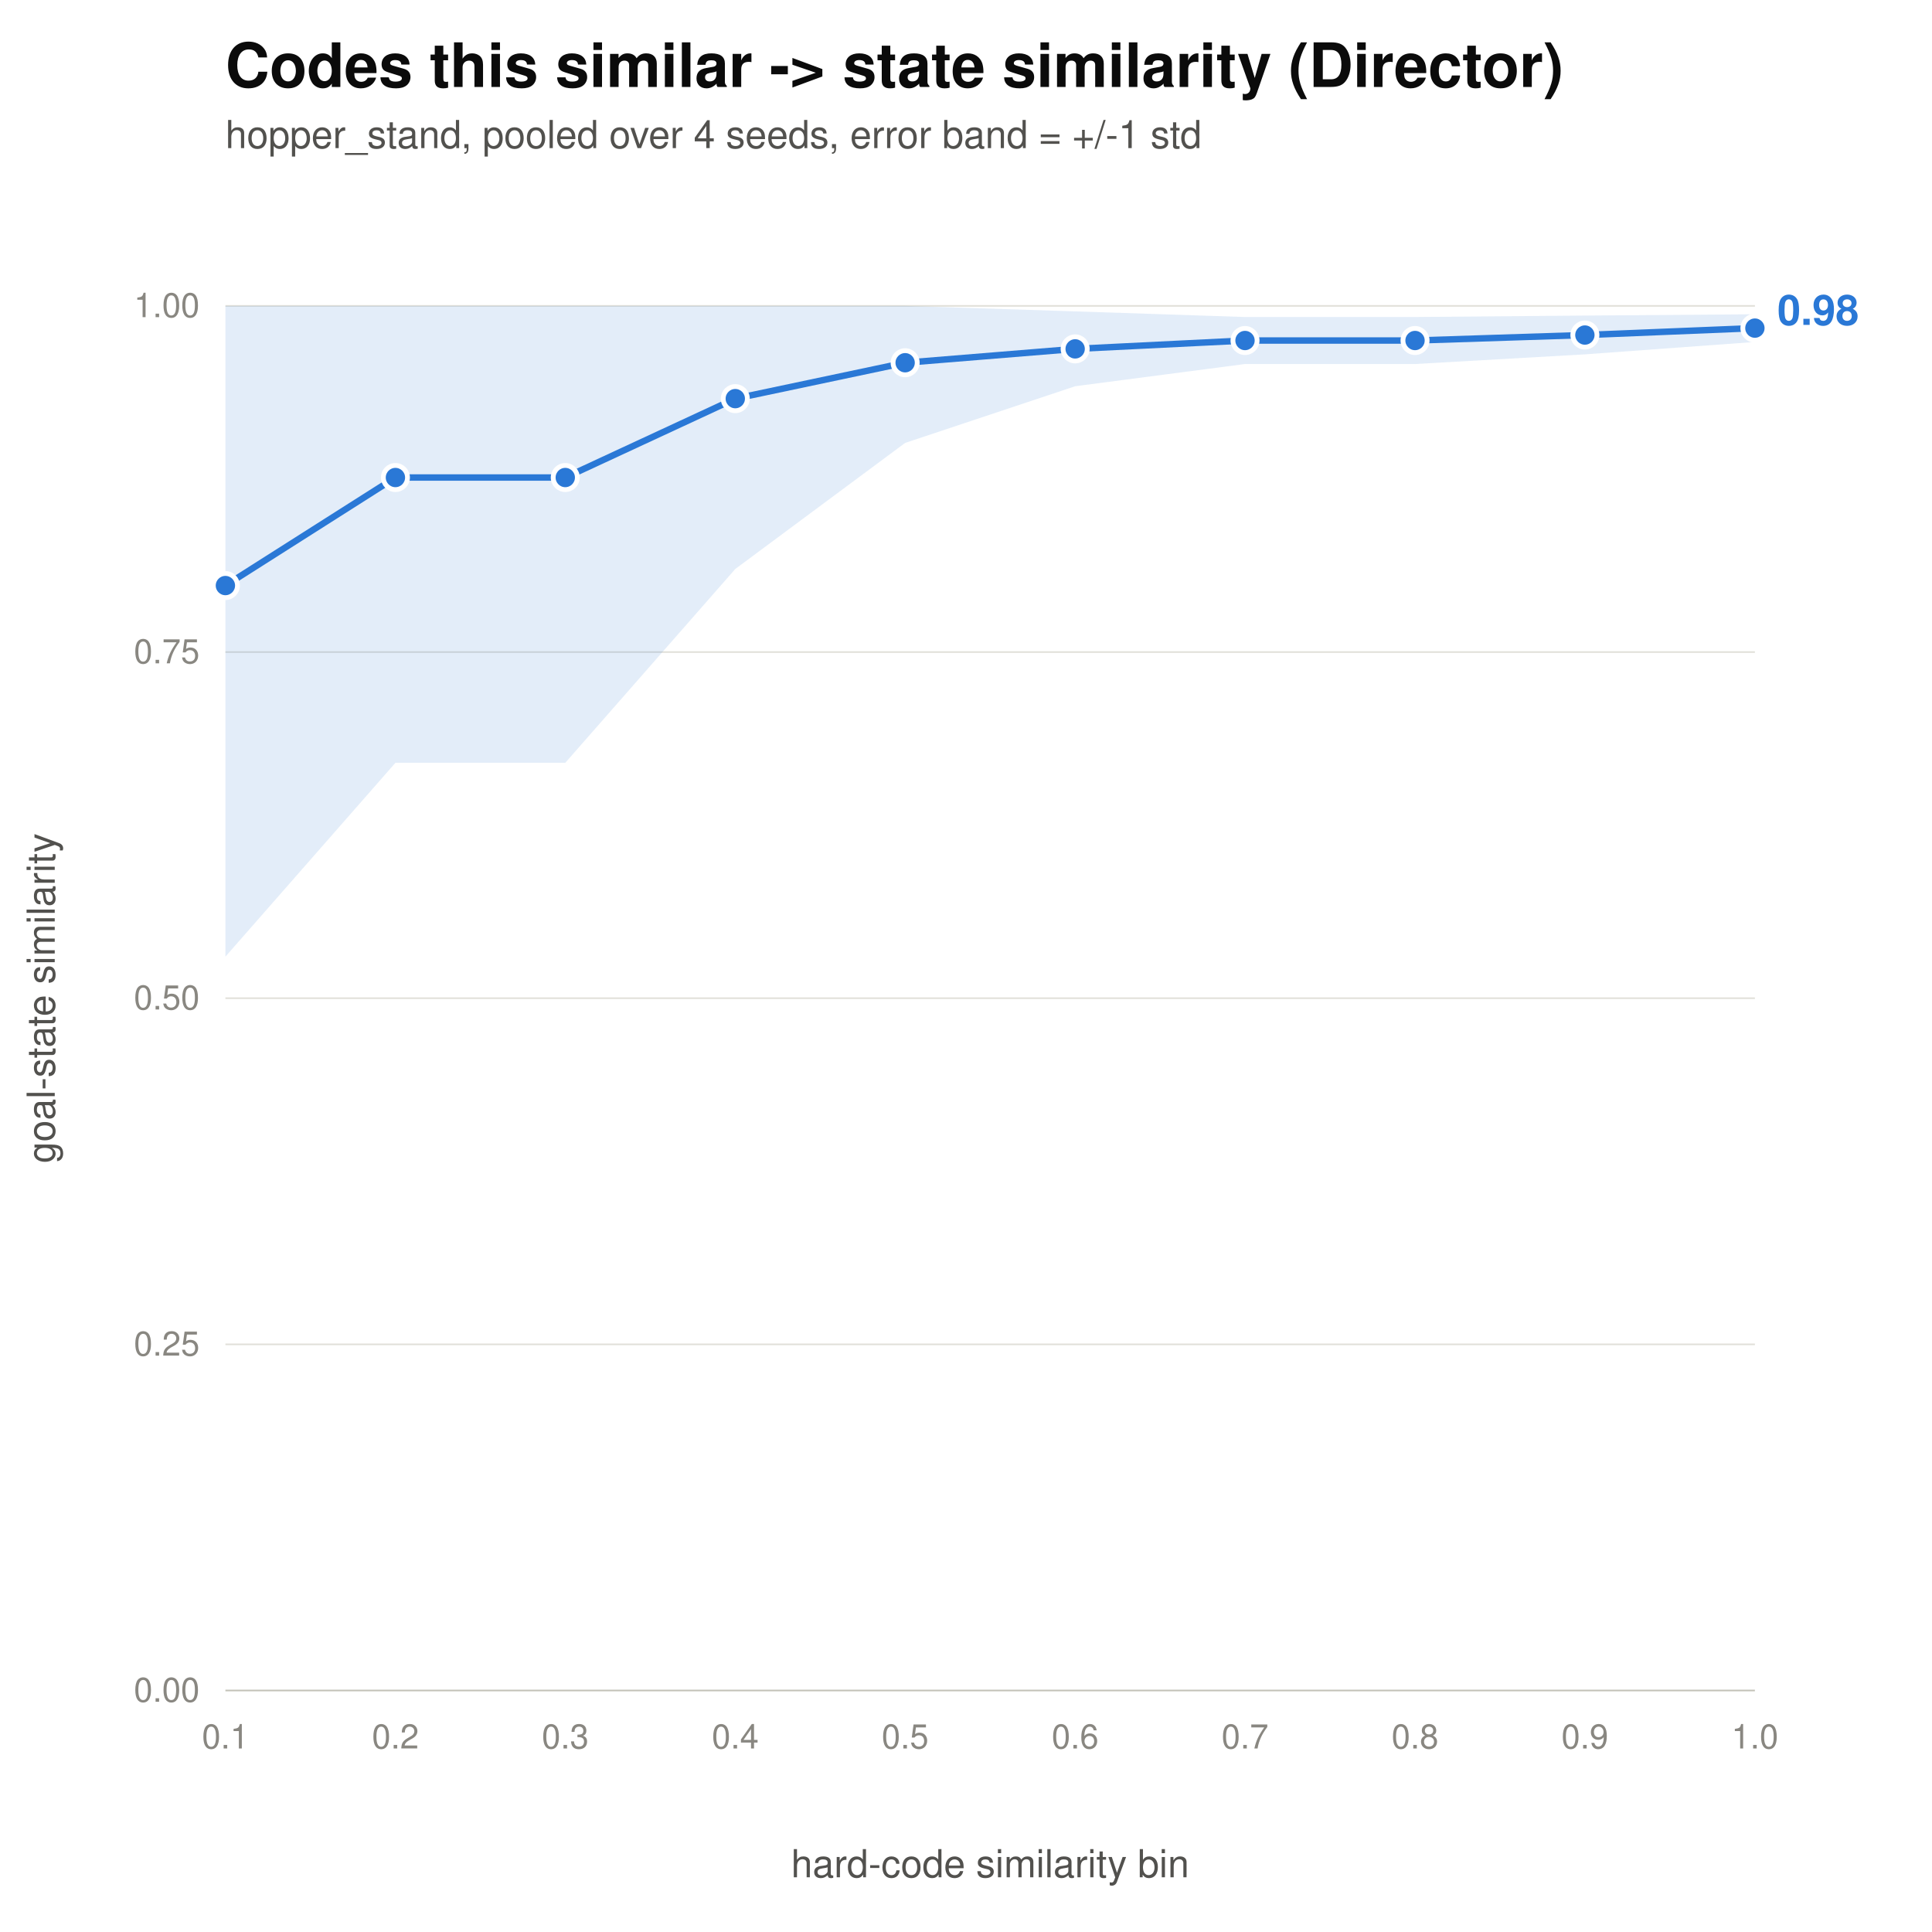
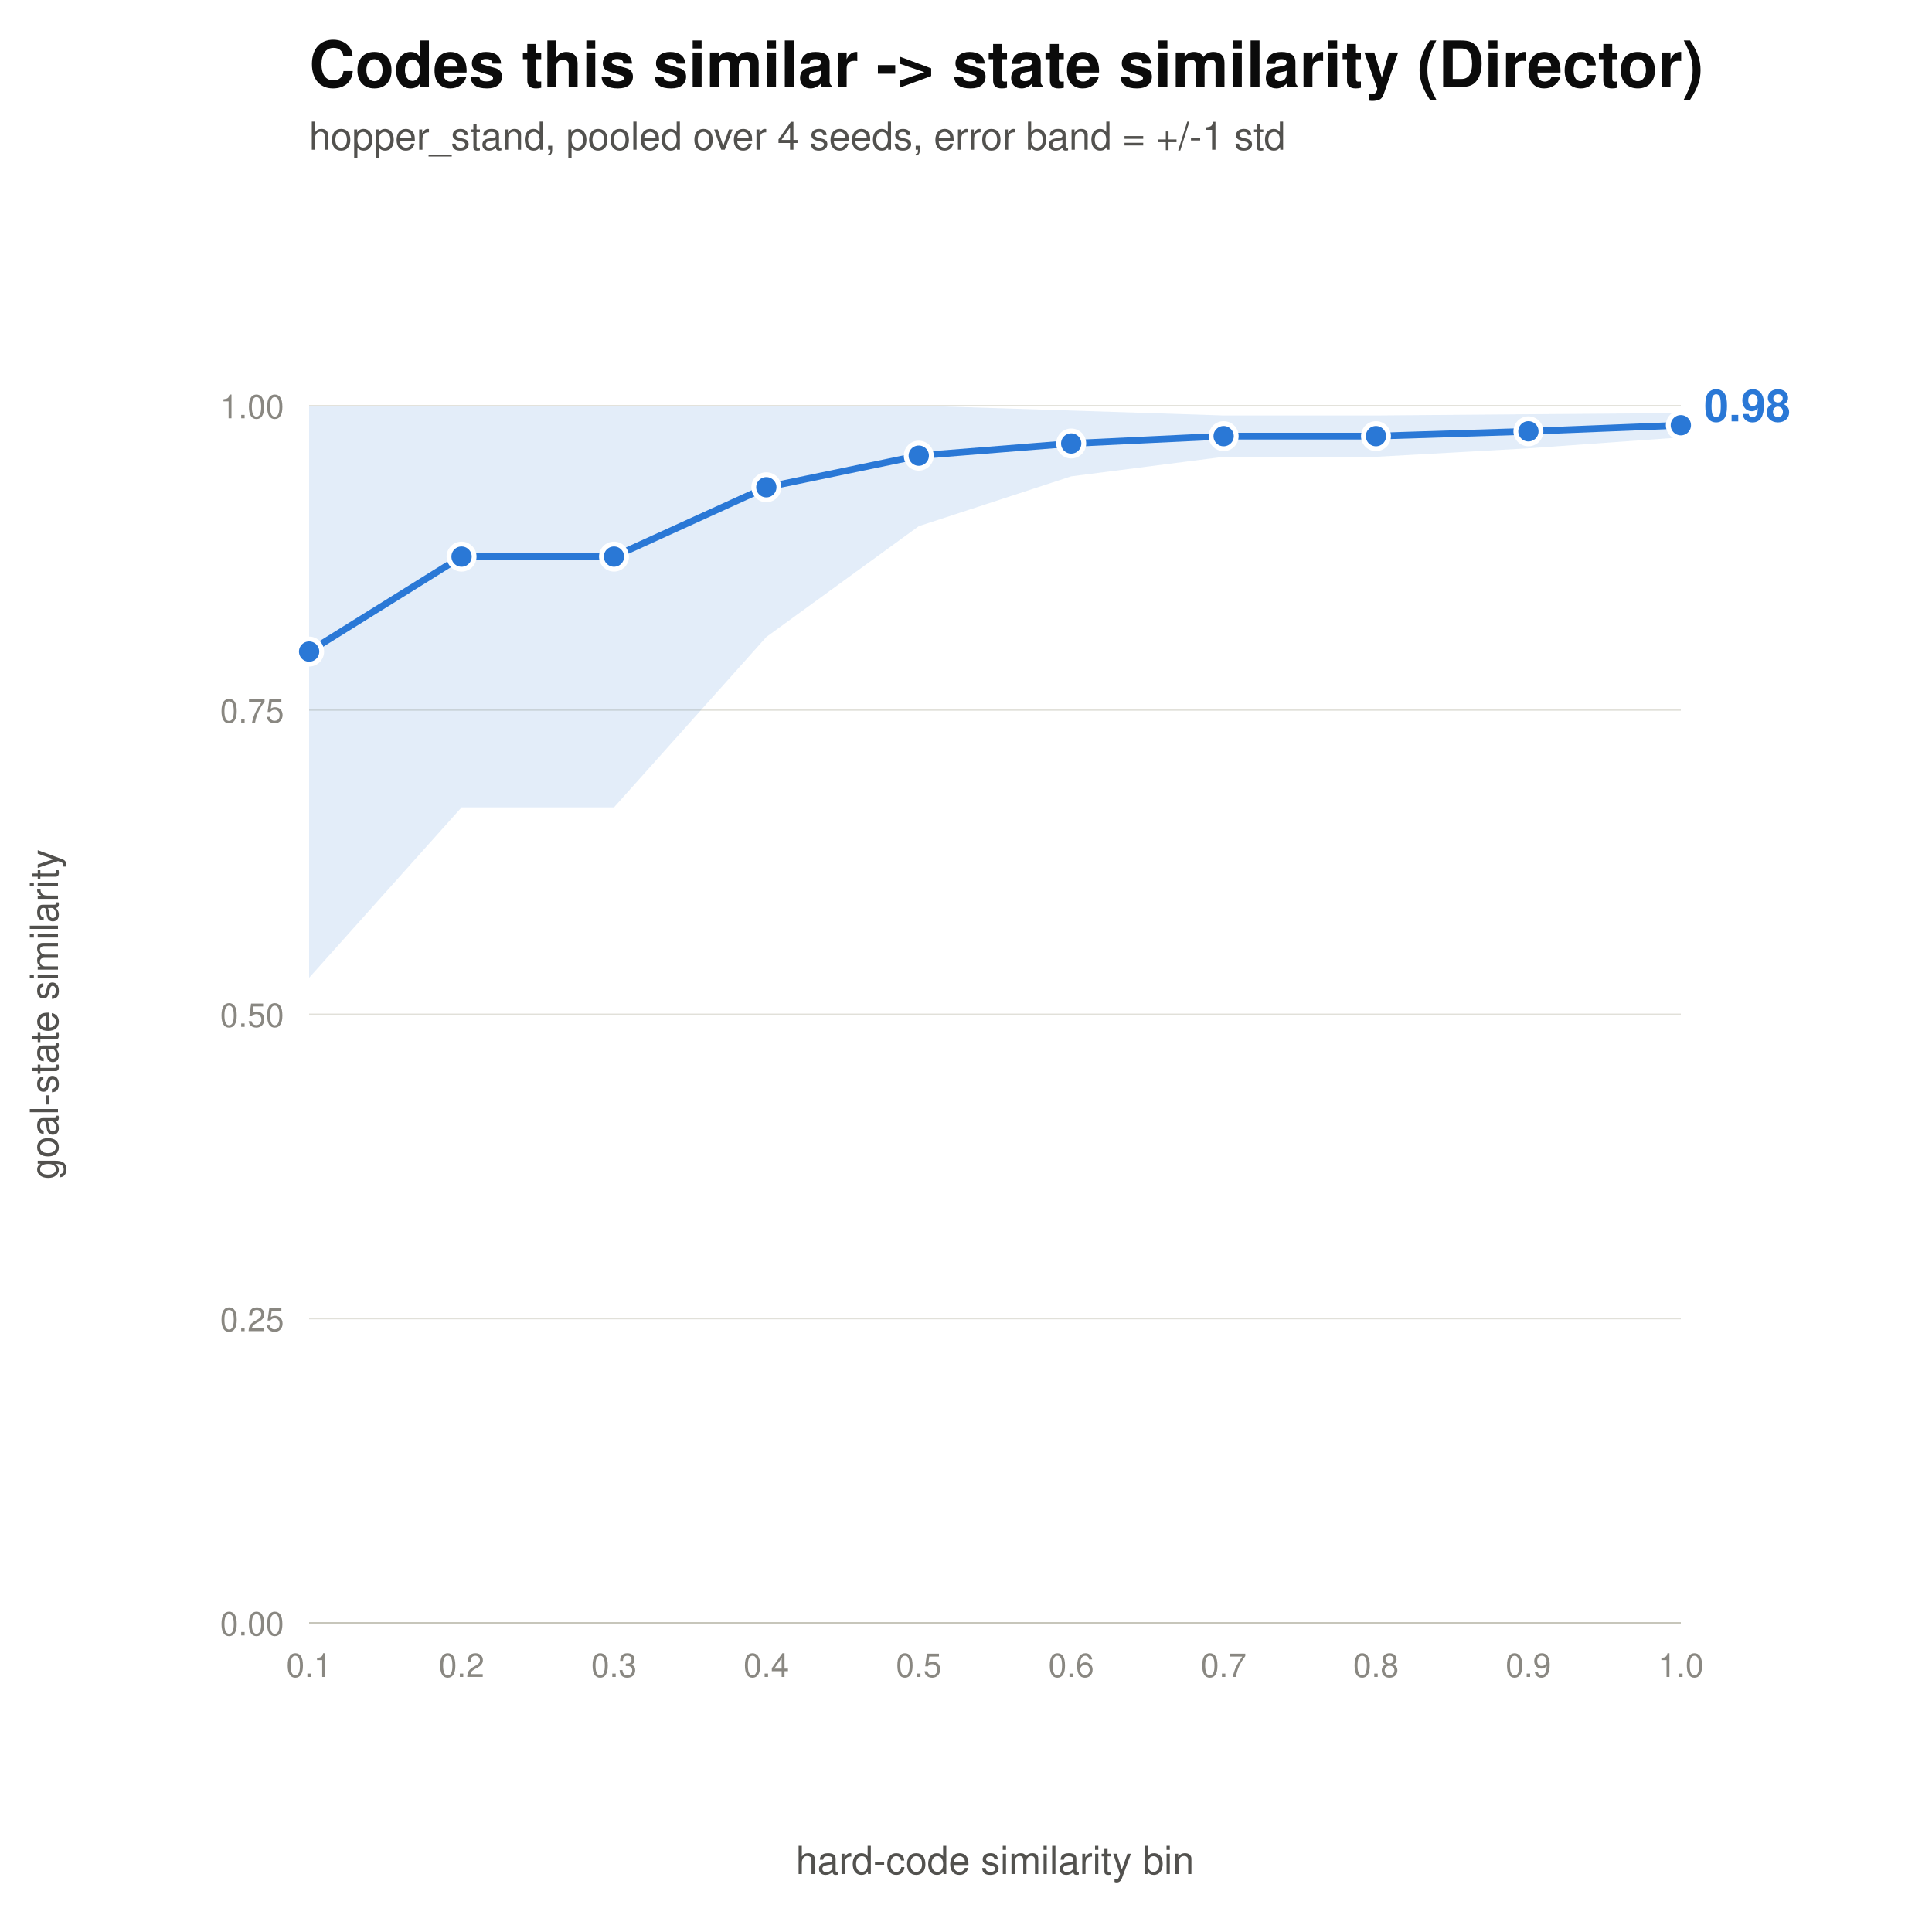
- <svg xmlns="http://www.w3.org/2000/svg" width="1200" height="1200" viewBox="0 0 1200 1200" font-family="Helvetica,Arial,sans-serif">
-   <rect x="0" y="0" width="1200" height="1200" fill="white" />
-   <text x="140" y="54" font-size="38" font-weight="bold" fill="#0b0b0b">Codes this similar -&gt; state similarity (Director)</text>
-   <text x="140" y="92" font-size="24" fill="#52514e">hopper_stand, pooled over 4 seeds, error band = +/-1 std</text>
-   <line x1="140" y1="1050.0" x2="1090" y2="1050.0" stroke="#c3c2b7" stroke-width="1" />
-   <text x="124" y="1057.0" font-size="21" text-anchor="end" fill="#898781">0.00</text>
-   <line x1="140" y1="835.0" x2="1090" y2="835.0" stroke="#e1e0d9" stroke-width="1" />
-   <text x="124" y="842.0" font-size="21" text-anchor="end" fill="#898781">0.25</text>
-   <line x1="140" y1="620.0" x2="1090" y2="620.0" stroke="#e1e0d9" stroke-width="1" />
-   <text x="124" y="627.0" font-size="21" text-anchor="end" fill="#898781">0.50</text>
-   <line x1="140" y1="405.0" x2="1090" y2="405.0" stroke="#e1e0d9" stroke-width="1" />
-   <text x="124" y="412.0" font-size="21" text-anchor="end" fill="#898781">0.75</text>
-   <line x1="140" y1="190.0" x2="1090" y2="190.0" stroke="#e1e0d9" stroke-width="1" />
-   <text x="124" y="197.0" font-size="21" text-anchor="end" fill="#898781">1.00</text>
-   <text x="140.0" y="1086.0" font-size="21" text-anchor="middle" fill="#898781">0.1</text>
-   <text x="245.6" y="1086.0" font-size="21" text-anchor="middle" fill="#898781">0.2</text>
-   <text x="351.1" y="1086.0" font-size="21" text-anchor="middle" fill="#898781">0.3</text>
-   <text x="456.7" y="1086.0" font-size="21" text-anchor="middle" fill="#898781">0.4</text>
-   <text x="562.2" y="1086.0" font-size="21" text-anchor="middle" fill="#898781">0.5</text>
-   <text x="667.8" y="1086.0" font-size="21" text-anchor="middle" fill="#898781">0.6</text>
-   <text x="773.3" y="1086.0" font-size="21" text-anchor="middle" fill="#898781">0.7</text>
-   <text x="878.9" y="1086.0" font-size="21" text-anchor="middle" fill="#898781">0.8</text>
-   <text x="984.4" y="1086.0" font-size="21" text-anchor="middle" fill="#898781">0.9</text>
-   <text x="1090.0" y="1086.0" font-size="21" text-anchor="middle" fill="#898781">1.0</text>
-   <text x="615.0" y="1166" font-size="24" text-anchor="middle" fill="#52514e">hard-code similarity bin</text>
-   <text x="34" y="620.0" font-size="24" text-anchor="middle" fill="#52514e" transform="rotate(-90 34 620.0)">goal-state similarity</text>
-   <polygon points="140.0,190.0 245.6,190.0 351.1,190.0 456.7,190.0 562.2,190.0 667.8,193.4 773.3,196.9 878.9,196.9 984.4,196.0 1090.0,195.2 1090.0,212.4 984.4,220.1 878.9,226.1 773.3,226.1 667.8,239.9 562.2,275.1 456.7,353.4 351.1,473.8 245.6,473.8 140.0,594.2" fill="#2a78d6" fill-opacity="0.13" stroke="none" />
-   <polyline points="140.0,363.7 245.6,296.6 351.1,296.6 456.7,247.6 562.2,225.3 667.8,216.7 773.3,211.5 878.9,211.5 984.4,208.1 1090.0,203.8" fill="none" stroke="#2a78d6" stroke-width="4" stroke-linejoin="round" stroke-linecap="round" />
-   <circle cx="140.0" cy="363.7" r="7.5" fill="#2a78d6" stroke="white" stroke-width="3" />
-   <circle cx="245.6" cy="296.6" r="7.5" fill="#2a78d6" stroke="white" stroke-width="3" />
-   <circle cx="351.1" cy="296.6" r="7.5" fill="#2a78d6" stroke="white" stroke-width="3" />
-   <circle cx="456.7" cy="247.6" r="7.5" fill="#2a78d6" stroke="white" stroke-width="3" />
-   <circle cx="562.2" cy="225.3" r="7.5" fill="#2a78d6" stroke="white" stroke-width="3" />
-   <circle cx="667.8" cy="216.7" r="7.5" fill="#2a78d6" stroke="white" stroke-width="3" />
-   <circle cx="773.3" cy="211.5" r="7.5" fill="#2a78d6" stroke="white" stroke-width="3" />
-   <circle cx="878.9" cy="211.5" r="7.5" fill="#2a78d6" stroke="white" stroke-width="3" />
-   <circle cx="984.4" cy="208.1" r="7.5" fill="#2a78d6" stroke="white" stroke-width="3" />
-   <circle cx="1090.0" cy="203.8" r="7.5" fill="#2a78d6" stroke="white" stroke-width="3" />
-   <text x="1104.0" y="201.8" font-size="26" font-weight="bold" fill="#2a78d6">0.98</text>
+ <svg xmlns="http://www.w3.org/2000/svg" width="2000" height="2000" viewBox="0 0 2000 2000" font-family="Helvetica,Arial,sans-serif">
+   <rect x="0" y="0" width="2000" height="2000" fill="white" />
+   <text x="320" y="90" font-size="66" font-weight="bold" fill="#0b0b0b">Codes this similar -&gt; state similarity (Director)</text>
+   <text x="320" y="155" font-size="40" fill="#52514e">hopper_stand, pooled over 4 seeds, error band = +/-1 std</text>
+   <line x1="320" y1="1680.0" x2="1740" y2="1680.0" stroke="#c3c2b7" stroke-width="1.5" />
+   <text x="294" y="1693.0" font-size="34" text-anchor="end" fill="#898781">0.00</text>
+   <line x1="320" y1="1365.0" x2="1740" y2="1365.0" stroke="#e1e0d9" stroke-width="1.5" />
+   <text x="294" y="1378.0" font-size="34" text-anchor="end" fill="#898781">0.25</text>
+   <line x1="320" y1="1050.0" x2="1740" y2="1050.0" stroke="#e1e0d9" stroke-width="1.5" />
+   <text x="294" y="1063.0" font-size="34" text-anchor="end" fill="#898781">0.50</text>
+   <line x1="320" y1="735.0" x2="1740" y2="735.0" stroke="#e1e0d9" stroke-width="1.5" />
+   <text x="294" y="748.0" font-size="34" text-anchor="end" fill="#898781">0.75</text>
+   <line x1="320" y1="420.0" x2="1740" y2="420.0" stroke="#e1e0d9" stroke-width="1.5" />
+   <text x="294" y="433.0" font-size="34" text-anchor="end" fill="#898781">1.00</text>
+   <text x="320.0" y="1736.0" font-size="34" text-anchor="middle" fill="#898781">0.1</text>
+   <text x="477.8" y="1736.0" font-size="34" text-anchor="middle" fill="#898781">0.2</text>
+   <text x="635.6" y="1736.0" font-size="34" text-anchor="middle" fill="#898781">0.3</text>
+   <text x="793.3" y="1736.0" font-size="34" text-anchor="middle" fill="#898781">0.4</text>
+   <text x="951.1" y="1736.0" font-size="34" text-anchor="middle" fill="#898781">0.5</text>
+   <text x="1108.9" y="1736.0" font-size="34" text-anchor="middle" fill="#898781">0.6</text>
+   <text x="1266.7" y="1736.0" font-size="34" text-anchor="middle" fill="#898781">0.7</text>
+   <text x="1424.4" y="1736.0" font-size="34" text-anchor="middle" fill="#898781">0.8</text>
+   <text x="1582.2" y="1736.0" font-size="34" text-anchor="middle" fill="#898781">0.9</text>
+   <text x="1740.0" y="1736.0" font-size="34" text-anchor="middle" fill="#898781">1.0</text>
+   <text x="1030.0" y="1940" font-size="40" text-anchor="middle" fill="#52514e">hard-code similarity bin</text>
+   <text x="60" y="1050.0" font-size="40" text-anchor="middle" fill="#52514e" transform="rotate(-90 60 1050.0)">goal-state similarity</text>
+   <polygon points="320.0,420.0 477.8,420.0 635.6,420.0 793.3,420.0 951.1,420.0 1108.9,425.0 1266.7,430.1 1424.4,430.1 1582.2,428.8 1740.0,427.6 1740.0,452.8 1582.2,464.1 1424.4,472.9 1266.7,472.9 1108.9,493.1 951.1,544.7 793.3,659.4 635.6,835.8 477.8,835.8 320.0,1012.2" fill="#2a78d6" fill-opacity="0.13" stroke="none" />
+   <polyline points="320.0,674.5 477.8,576.2 635.6,576.2 793.3,504.4 951.1,471.7 1108.9,459.1 1266.7,451.5 1424.4,451.5 1582.2,446.5 1740.0,440.2" fill="none" stroke="#2a78d6" stroke-width="7" stroke-linejoin="round" stroke-linecap="round" />
+   <circle cx="320.0" cy="674.5" r="13" fill="#2a78d6" stroke="white" stroke-width="5" />
+   <circle cx="477.8" cy="576.2" r="13" fill="#2a78d6" stroke="white" stroke-width="5" />
+   <circle cx="635.6" cy="576.2" r="13" fill="#2a78d6" stroke="white" stroke-width="5" />
+   <circle cx="793.3" cy="504.4" r="13" fill="#2a78d6" stroke="white" stroke-width="5" />
+   <circle cx="951.1" cy="471.7" r="13" fill="#2a78d6" stroke="white" stroke-width="5" />
+   <circle cx="1108.9" cy="459.1" r="13" fill="#2a78d6" stroke="white" stroke-width="5" />
+   <circle cx="1266.7" cy="451.5" r="13" fill="#2a78d6" stroke="white" stroke-width="5" />
+   <circle cx="1424.4" cy="451.5" r="13" fill="#2a78d6" stroke="white" stroke-width="5" />
+   <circle cx="1582.2" cy="446.5" r="13" fill="#2a78d6" stroke="white" stroke-width="5" />
+   <circle cx="1740.0" cy="440.2" r="13" fill="#2a78d6" stroke="white" stroke-width="5" />
+   <text x="1764.0" y="436.2" font-size="46" font-weight="bold" fill="#2a78d6">0.98</text>
</svg>
